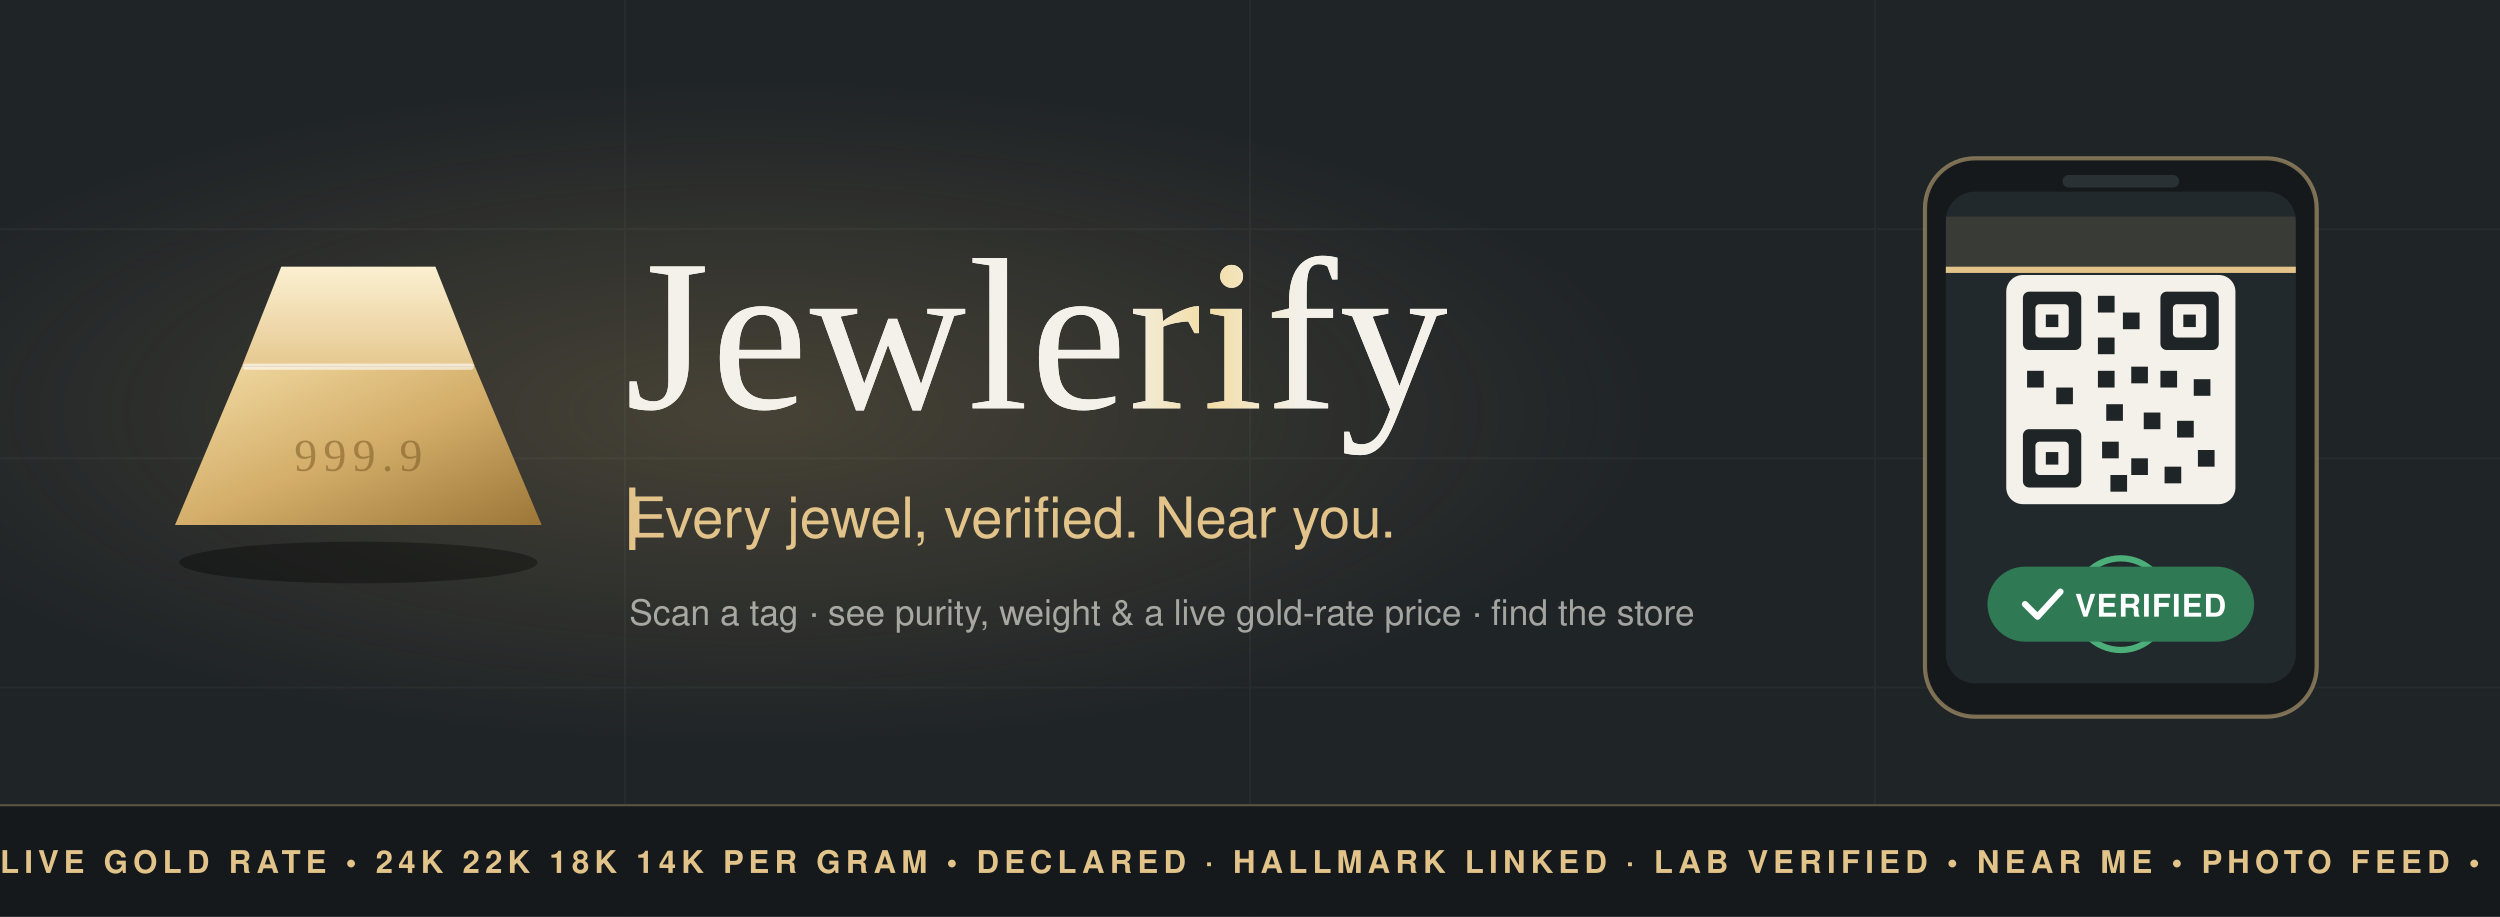
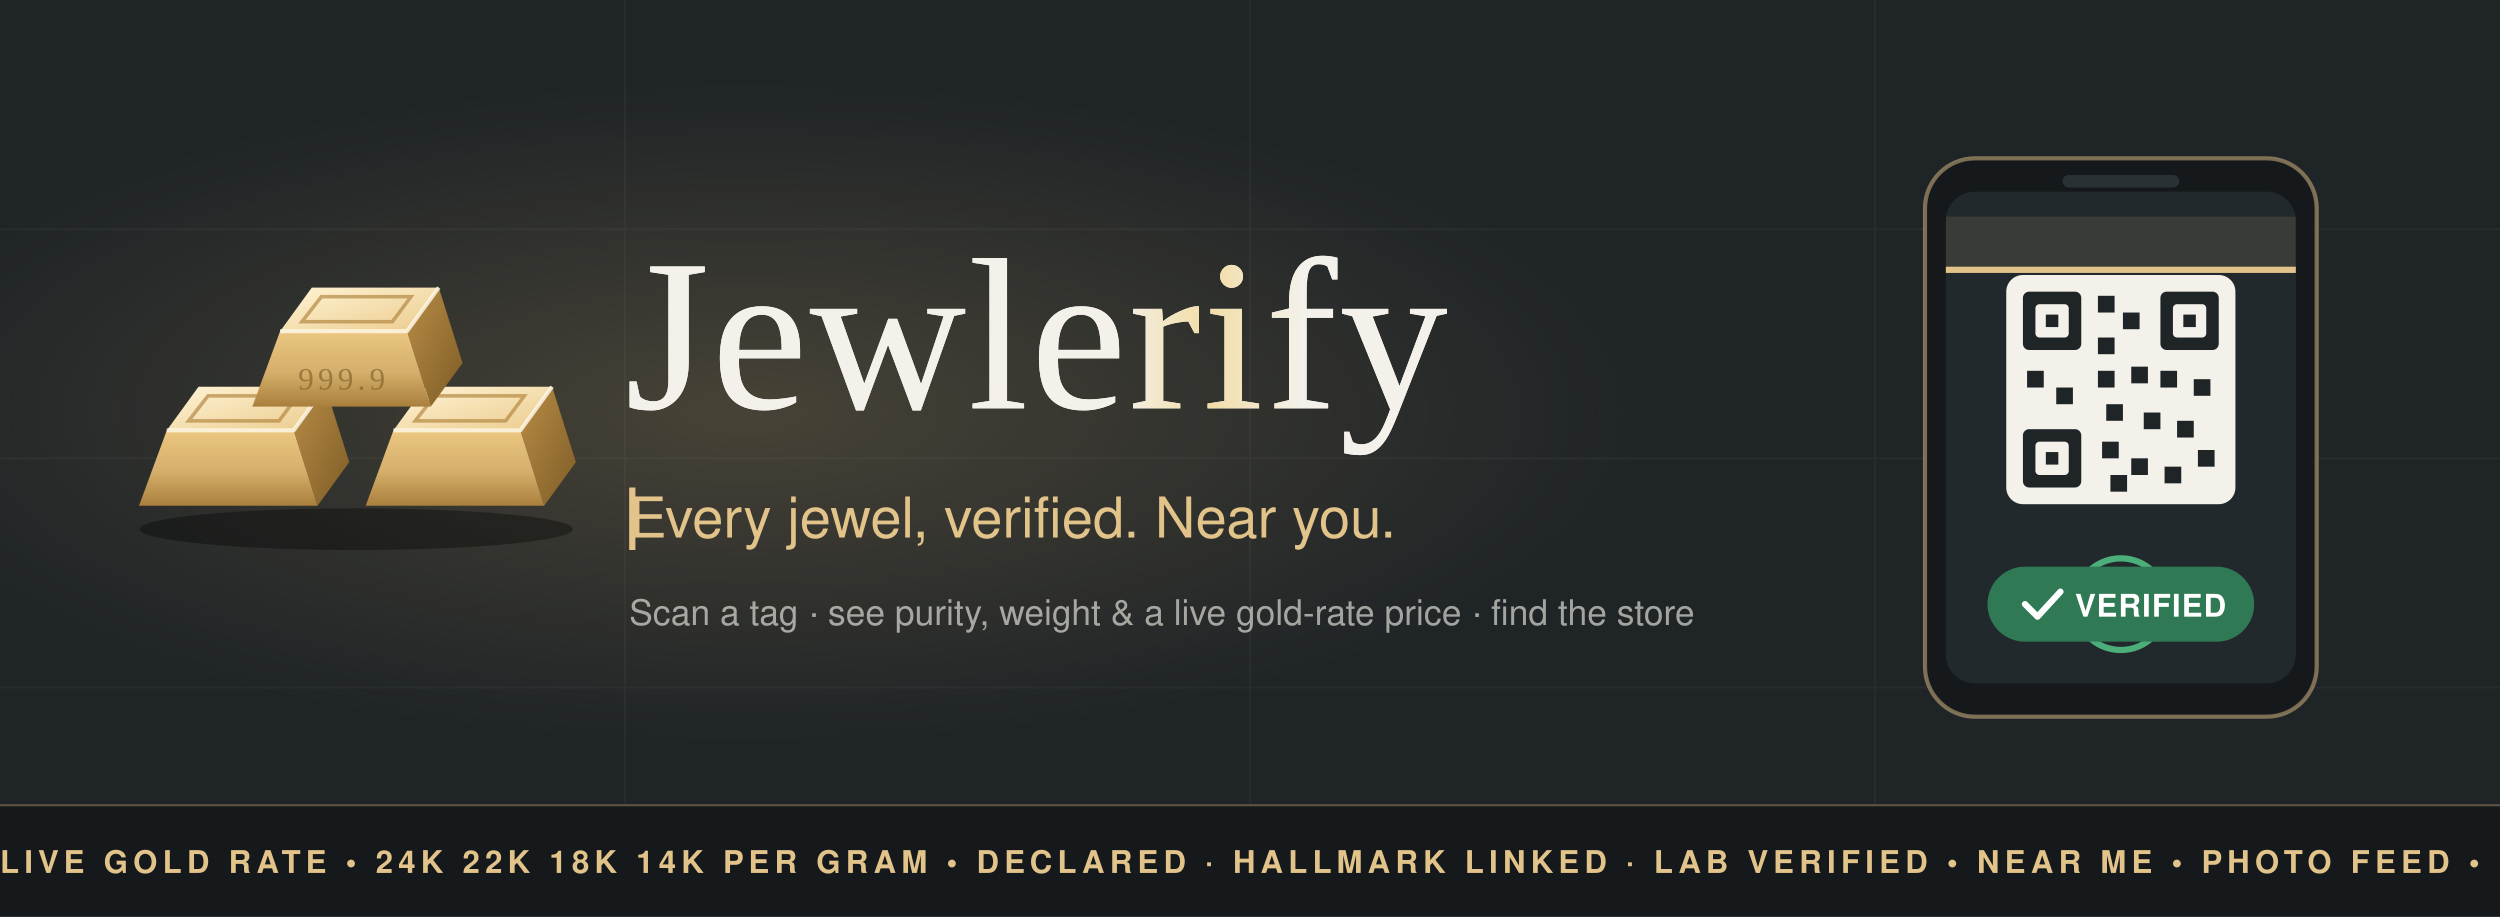
<svg xmlns="http://www.w3.org/2000/svg" viewBox="0 0 1200 440" width="1200" height="440" role="img" aria-label="Jewlerify: every jewel, verified. Find gold jewellery near you.">
  <defs>
    <radialGradient id="glow" cx="30%" cy="45%" r="60%">
      <stop offset="0" stop-color="#D4AE6A" stop-opacity=".22" />
      <stop offset=".6" stop-color="#D4AE6A" stop-opacity="0" />
    </radialGradient>
-     <linearGradient id="barFront" x1="0" y1="0" x2="1" y2="1">
-       <stop offset="0" stop-color="#F3DDA6" />
-       <stop offset=".5" stop-color="#D4AE6A" />
-       <stop offset="1" stop-color="#9C7637" />
+     <linearGradient id="ingotTop" x1="0" y1="0" x2="1" y2="1">
+       <stop offset="0" stop-color="#FFF4D6" />
+       <stop offset="1" stop-color="#EBCB8C" />
    </linearGradient>
-     <linearGradient id="barTop" x1="0" y1="0" x2="0" y2="1">
-       <stop offset="0" stop-color="#FBF0D2" />
-       <stop offset="1" stop-color="#E6C88F" />
+     <linearGradient id="ingotSide" x1="0" y1="0" x2="1" y2="1">
+       <stop offset="0" stop-color="#B98C45" />
+       <stop offset="1" stop-color="#7E5D27" />
    </linearGradient>
+     <linearGradient id="ingotFront" x1="0" y1="0" x2="0" y2="1">
+       <stop offset="0" stop-color="#EBC781" />
+       <stop offset=".55" stop-color="#D4AE6A" />
+       <stop offset="1" stop-color="#A97F3C" />
+     </linearGradient>
+     <g id="ingot">
+       <path d="M12 21h32l8-11H20Z" fill="url(#ingotTop)" />
+       <path d="M44 21l8-11 6 19-8 11Z" fill="url(#ingotSide)" />
+       <path d="M5 40h45l-6-19H12Z" fill="url(#ingotFront)" />
+       <path d="M17.5 18.6h22.8l4.7-6.3H22.4Z" fill="none" stroke="#B48A44" stroke-opacity=".7" stroke-width=".9" />
+       <path d="M12 21h32l8-11" fill="none" stroke="#FFF8E6" stroke-opacity=".85" stroke-width="1" stroke-linejoin="round" />
+     </g>
    <linearGradient id="shine" x1="0" y1="0" x2="1" y2="0">
      <stop offset="0" stop-color="#fff" stop-opacity="0" />
      <stop offset=".5" stop-color="#fff" stop-opacity=".75" />
      <stop offset="1" stop-color="#fff" stop-opacity="0" />
    </linearGradient>
    <linearGradient id="goldText" x1="0" y1="0" x2="1" y2="0">
      <stop offset="0" stop-color="#F3F1EA" />
      <stop offset=".42" stop-color="#F3F1EA" />
      <stop offset=".5" stop-color="#F3DDA6" />
      <stop offset=".58" stop-color="#F3F1EA" />
      <stop offset="1" stop-color="#F3F1EA" />
    </linearGradient>
    <clipPath id="barClip">
-       <path d="M8 148h176l-32-76H40Z M40 72l19-48h74l19 48Z" />
+       <path transform="scale(3.4) translate(-2 9) scale(.56)" d="M5 40h45l8-11-6-19H20l-8 11Z" />
+       <path transform="scale(3.4) translate(30 9) scale(.56)" d="M5 40h45l8-11-6-19H20l-8 11Z" />
+       <path transform="scale(3.4) translate(14 -5) scale(.56)" d="M5 40h45l8-11-6-19H20l-8 11Z" />
    </clipPath>
    <clipPath id="typeClip">
      <rect class="type" x="300" y="226" width="560" height="44" />
    </clipPath>
    <clipPath id="screen">
      <rect x="934" y="92" width="168" height="236" rx="14" />
    </clipPath>
    <style>
-       .bob { animation: bob 4s ease-in-out infinite; transform-origin: 96px 90px; }
+       .bob { animation: bob 4s ease-in-out infinite; transform-origin: 107px 55px; }
      .sweep { animation: sweep 3.2s ease-in-out infinite; }
      .word { animation: shimmer 5s linear infinite; }
      .type { transform-box: fill-box; transform-origin: left; animation: type 2.4s steps(32) .6s both; }
      .caret { animation: caret 1s steps(1) infinite, slide 2.4s steps(32) .6s both; }
      .spark { animation: rise 6s linear infinite; opacity: 0; }
      .scan { animation: scan 2.6s ease-in-out infinite; }
      .badge { transform-box: fill-box; transform-origin: center; animation: pop 2.6s ease-in-out infinite; }
      .ticker { animation: tick 22s linear infinite; }
      .pulse { transform-box: fill-box; transform-origin: center; animation: pulse 2.6s ease-out infinite; }
      @keyframes bob { 50% { transform: translateY(-10px) rotate(-2deg); } }
      @keyframes sweep { 0% { transform: translateX(-220px); } 60%, 100% { transform: translateX(260px); } }
      @keyframes shimmer { from { transform: translateX(-640px); } to { transform: translateX(640px); } }
      @keyframes type { from { transform: scaleX(0); } to { transform: scaleX(1); } }
      @keyframes slide { from { transform: translateX(0); } to { transform: translateX(560px); } }
      @keyframes caret { 50% { opacity: 0; } }
      @keyframes rise { 0% { transform: translateY(0); opacity: 0; } 15% { opacity: .9; } 100% { transform: translateY(-260px); opacity: 0; } }
      @keyframes scan { 0%, 100% { transform: translateY(0); } 50% { transform: translateY(150px); } }
      @keyframes pop { 0%, 55% { transform: scale(0); opacity: 0; } 65% { transform: scale(1.12); opacity: 1; } 75%, 95% { transform: scale(1); opacity: 1; } 100% { transform: scale(1); opacity: 0; } }
      @keyframes tick { from { transform: translateX(0); } to { transform: translateX(-1200px); } }
      @keyframes pulse { 0%, 55% { transform: scale(1); opacity: 0; } 62% { opacity: .5; } 100% { transform: scale(1.9); opacity: 0; } }
      @media (prefers-reduced-motion: reduce) { * { animation: none !important; } .spark { opacity: .5; } .badge { opacity: 1; } }
    </style>
  </defs>
  <rect width="1200" height="440" fill="#1F2427" />
  <rect width="1200" height="440" fill="url(#glow)" />
  <g stroke="#fff" stroke-opacity=".035">
    <path d="M0 110H1200M0 220H1200M0 330H1200M300 0V440M600 0V440M900 0V440" />
  </g>
  <g fill="#E2C38A">
    <circle class="spark" cx="120" cy="400" r="2.5" style="animation-delay:0s" />
    <circle class="spark" cx="190" cy="420" r="1.8" style="animation-delay:1.1s" />
    <circle class="spark" cx="260" cy="410" r="3" style="animation-delay:2.4s" />
    <circle class="spark" cx="340" cy="430" r="2" style="animation-delay:3.3s" />
    <circle class="spark" cx="460" cy="405" r="2.6" style="animation-delay:.7s" />
    <circle class="spark" cx="560" cy="425" r="1.6" style="animation-delay:4.1s" />
    <circle class="spark" cx="650" cy="410" r="2.2" style="animation-delay:1.8s" />
    <circle class="spark" cx="760" cy="430" r="2.8" style="animation-delay:5s" />
    <circle class="spark" cx="850" cy="415" r="1.9" style="animation-delay:2.9s" />
    <circle class="spark" cx="70" cy="425" r="2" style="animation-delay:4.6s" />
    <circle class="spark" cx="410" cy="435" r="1.5" style="animation-delay:5.5s" />
    <circle class="spark" cx="710" cy="420" r="2.4" style="animation-delay:3.8s" />
  </g>
-   <g transform="translate(76 104)">
+   <g transform="translate(64 136)">
    <g class="bob">
-       <ellipse cx="96" cy="166" rx="86" ry="10" fill="#000" opacity=".35" />
-       <path d="M40 72l19-48h74l19 48Z" fill="url(#barTop)" />
-       <path d="M8 148h176l-32-76H40Z" fill="url(#barFront)" />
-       <path d="M42 72h108" stroke="#fff" stroke-opacity=".6" stroke-width="3" stroke-linecap="round" />
-       <text x="96" y="122" text-anchor="middle" font-family="Georgia, 'Times New Roman', serif" font-size="22" fill="#7A5A24" fill-opacity=".55" letter-spacing="3">999.9</text>
+       <ellipse cx="107" cy="118" rx="104" ry="10" fill="#000" opacity=".35" />
+       <g transform="scale(3.4)">
+         <use href="#ingot" transform="translate(-2 9) scale(.56)" />
+         <use href="#ingot" transform="translate(30 9) scale(.56)" />
+         <use href="#ingot" transform="translate(14 -5) scale(.56)" />
+       </g>
+       <text x="100" y="51" text-anchor="middle" font-family="Georgia, 'Times New Roman', serif" font-size="15" fill="#7A5A24" fill-opacity=".6" letter-spacing="2">999.9</text>
      <g clip-path="url(#barClip)">
-         <rect class="sweep" x="-40" y="0" width="70" height="170" fill="url(#shine)" transform="skewX(-20)" />
+         <rect class="sweep" x="-40" y="-20" width="70" height="150" fill="url(#shine)" transform="skewX(-20)" />
      </g>
    </g>
  </g>
  <mask id="wordMask">
    <text x="300" y="196" font-family="Georgia, 'Times New Roman', serif" font-size="104" fill="#fff" letter-spacing="1">Jewlerify</text>
  </mask>
  <rect x="300" y="100" width="560" height="120" fill="#F3F1EA" mask="url(#wordMask)" />
  <g mask="url(#wordMask)">
    <rect class="word" x="300" y="100" width="560" height="120" fill="url(#goldText)" />
  </g>
  <g clip-path="url(#typeClip)">
    <text x="302" y="258" font-family="'Segoe UI', Helvetica, Arial, sans-serif" font-size="27" fill="#E2C38A">Every jewel, verified. Near you.</text>
  </g>
  <rect class="caret" x="302" y="234" width="3" height="30" fill="#E2C38A" />
  <text x="302" y="300" font-family="'Segoe UI', Helvetica, Arial, sans-serif" font-size="17" fill="#F3F1EA" fill-opacity=".62">Scan a tag · see purity, weight &amp; a live gold-rate price · find the store</text>
  <g>
    <rect x="924" y="76" width="188" height="268" rx="24" fill="#15191B" stroke="#E2C38A" stroke-opacity=".5" stroke-width="2" />
    <rect x="990" y="84" width="56" height="6" rx="3" fill="#2a3134" />
    <g clip-path="url(#screen)">
      <rect x="934" y="92" width="168" height="236" fill="#22292C" />
      <g transform="translate(963 132)" fill="#F3F1EA">
        <rect width="110" height="110" rx="8" fill="#F3F1EA" />
        <g fill="#1F2427">
          <rect x="8" y="8" width="28" height="28" rx="3" />
          <rect x="74" y="8" width="28" height="28" rx="3" />
          <rect x="8" y="74" width="28" height="28" rx="3" />
          <rect x="14" y="14" width="16" height="16" fill="#F3F1EA" rx="2" />
          <rect x="80" y="14" width="16" height="16" fill="#F3F1EA" rx="2" />
          <rect x="14" y="80" width="16" height="16" fill="#F3F1EA" rx="2" />
          <rect x="19" y="19" width="6" height="6" />
          <rect x="85" y="19" width="6" height="6" />
          <rect x="19" y="85" width="6" height="6" />
          <rect x="44" y="10" width="8" height="8" />
          <rect x="56" y="18" width="8" height="8" />
          <rect x="44" y="30" width="8" height="8" />
          <rect x="44" y="46" width="8" height="8" />
          <rect x="60" y="44" width="8" height="8" />
          <rect x="74" y="46" width="8" height="8" />
          <rect x="90" y="50" width="8" height="8" />
          <rect x="10" y="46" width="8" height="8" />
          <rect x="24" y="54" width="8" height="8" />
          <rect x="48" y="62" width="8" height="8" />
          <rect x="66" y="66" width="8" height="8" />
          <rect x="82" y="70" width="8" height="8" />
          <rect x="46" y="80" width="8" height="8" />
          <rect x="60" y="88" width="8" height="8" />
          <rect x="76" y="92" width="8" height="8" />
          <rect x="92" y="84" width="8" height="8" />
          <rect x="50" y="96" width="8" height="8" />
        </g>
      </g>
      <g class="scan">
        <rect x="934" y="128" width="168" height="3" fill="#E2C38A" />
        <rect x="934" y="104" width="168" height="24" fill="#E2C38A" opacity=".12" />
      </g>
      <circle class="pulse" cx="1018" cy="290" r="22" fill="none" stroke="#4CAF7A" stroke-width="3" />
      <g class="badge">
        <rect x="954" y="272" width="128" height="36" rx="18" fill="#2F7A55" />
        <path d="M972 290l6 6 11-12" fill="none" stroke="#fff" stroke-width="3" stroke-linecap="round" stroke-linejoin="round" />
        <text x="996" y="296" font-family="'Segoe UI', Helvetica, Arial, sans-serif" font-size="15" font-weight="700" fill="#fff" letter-spacing=".5">VERIFIED</text>
      </g>
    </g>
  </g>
  <rect y="386" width="1200" height="54" fill="#15191B" />
  <rect y="386" width="1200" height="1" fill="#E2C38A" fill-opacity=".35" />
  <g font-family="'Segoe UI', Helvetica, Arial, sans-serif" font-size="15" font-weight="600" letter-spacing="2.5" fill="#E2C38A">
    <g class="ticker">
      <text x="0" y="419" textLength="1200" lengthAdjust="spacing" style="white-space:pre">  LIVE GOLD RATE  •  24K  22K  18K  14K PER GRAM  •  DECLARED · HALLMARK LINKED · LAB VERIFIED  •  NEAR ME  •  PHOTO FEED  •  QR VERIFY  •  </text>
      <text x="1200" y="419" textLength="1200" lengthAdjust="spacing" style="white-space:pre">  LIVE GOLD RATE  •  24K  22K  18K  14K PER GRAM  •  DECLARED · HALLMARK LINKED · LAB VERIFIED  •  NEAR ME  •  PHOTO FEED  •  QR VERIFY  •  </text>
    </g>
  </g>
</svg>
